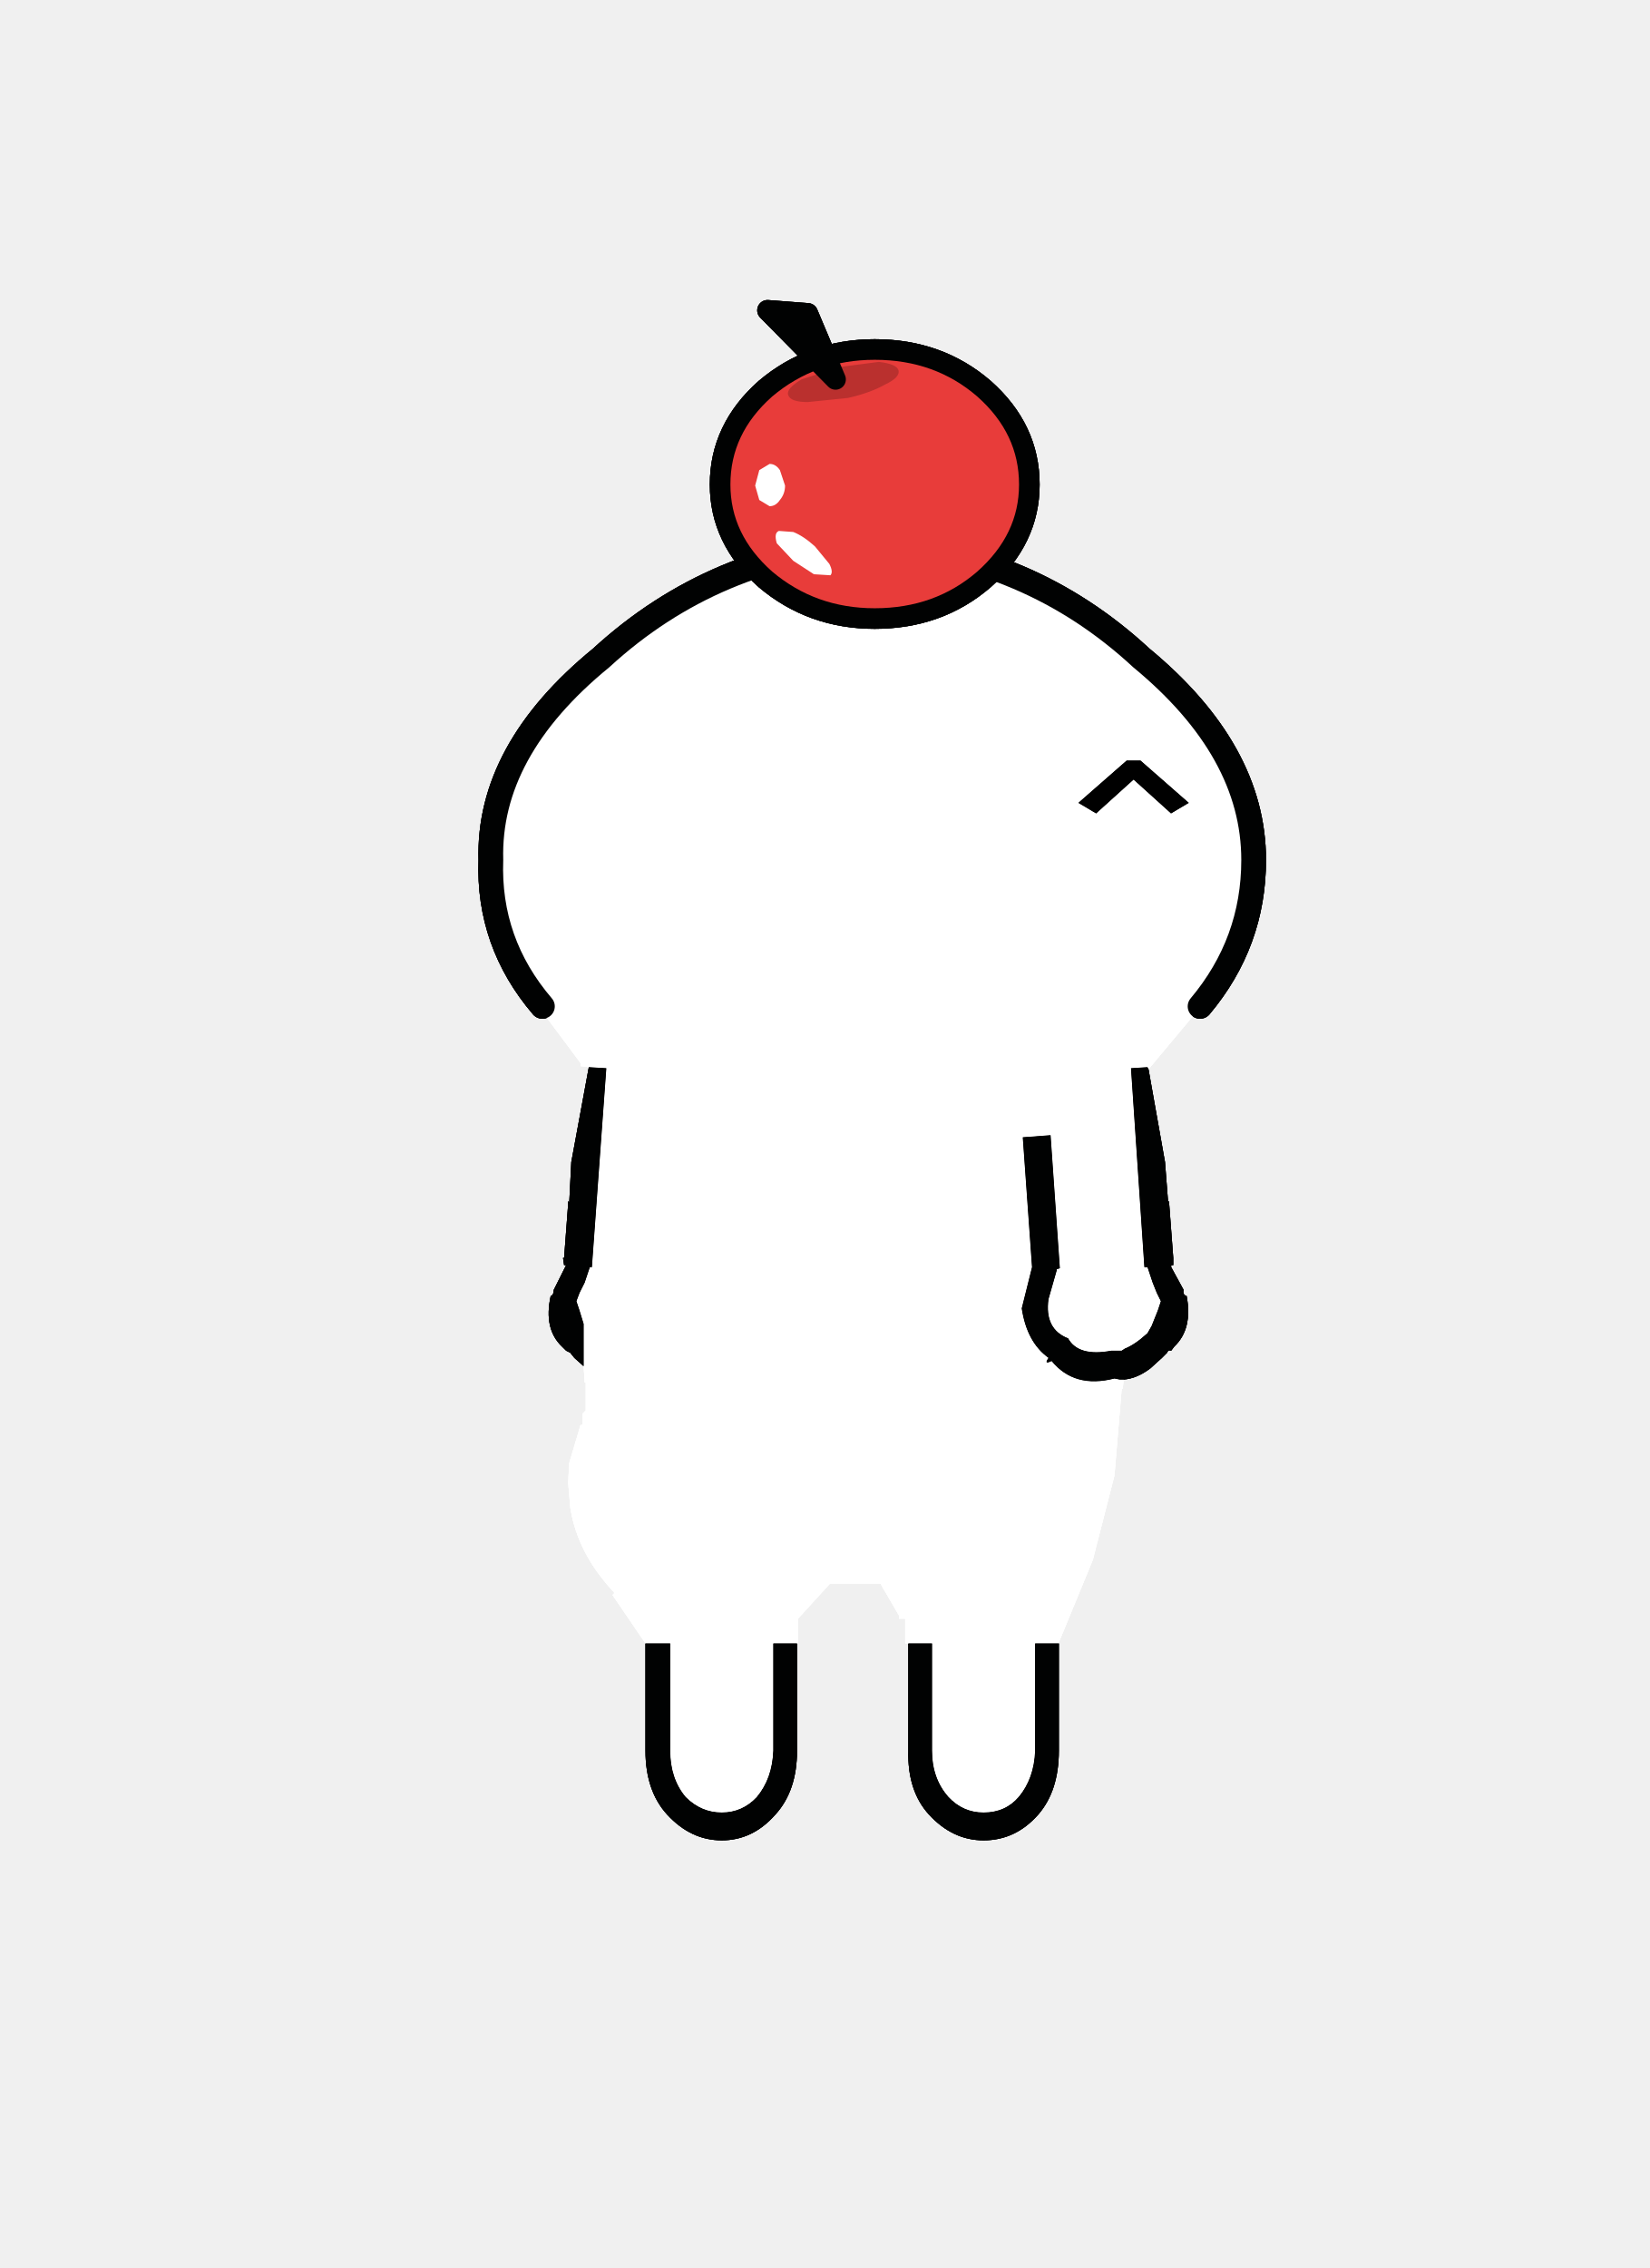
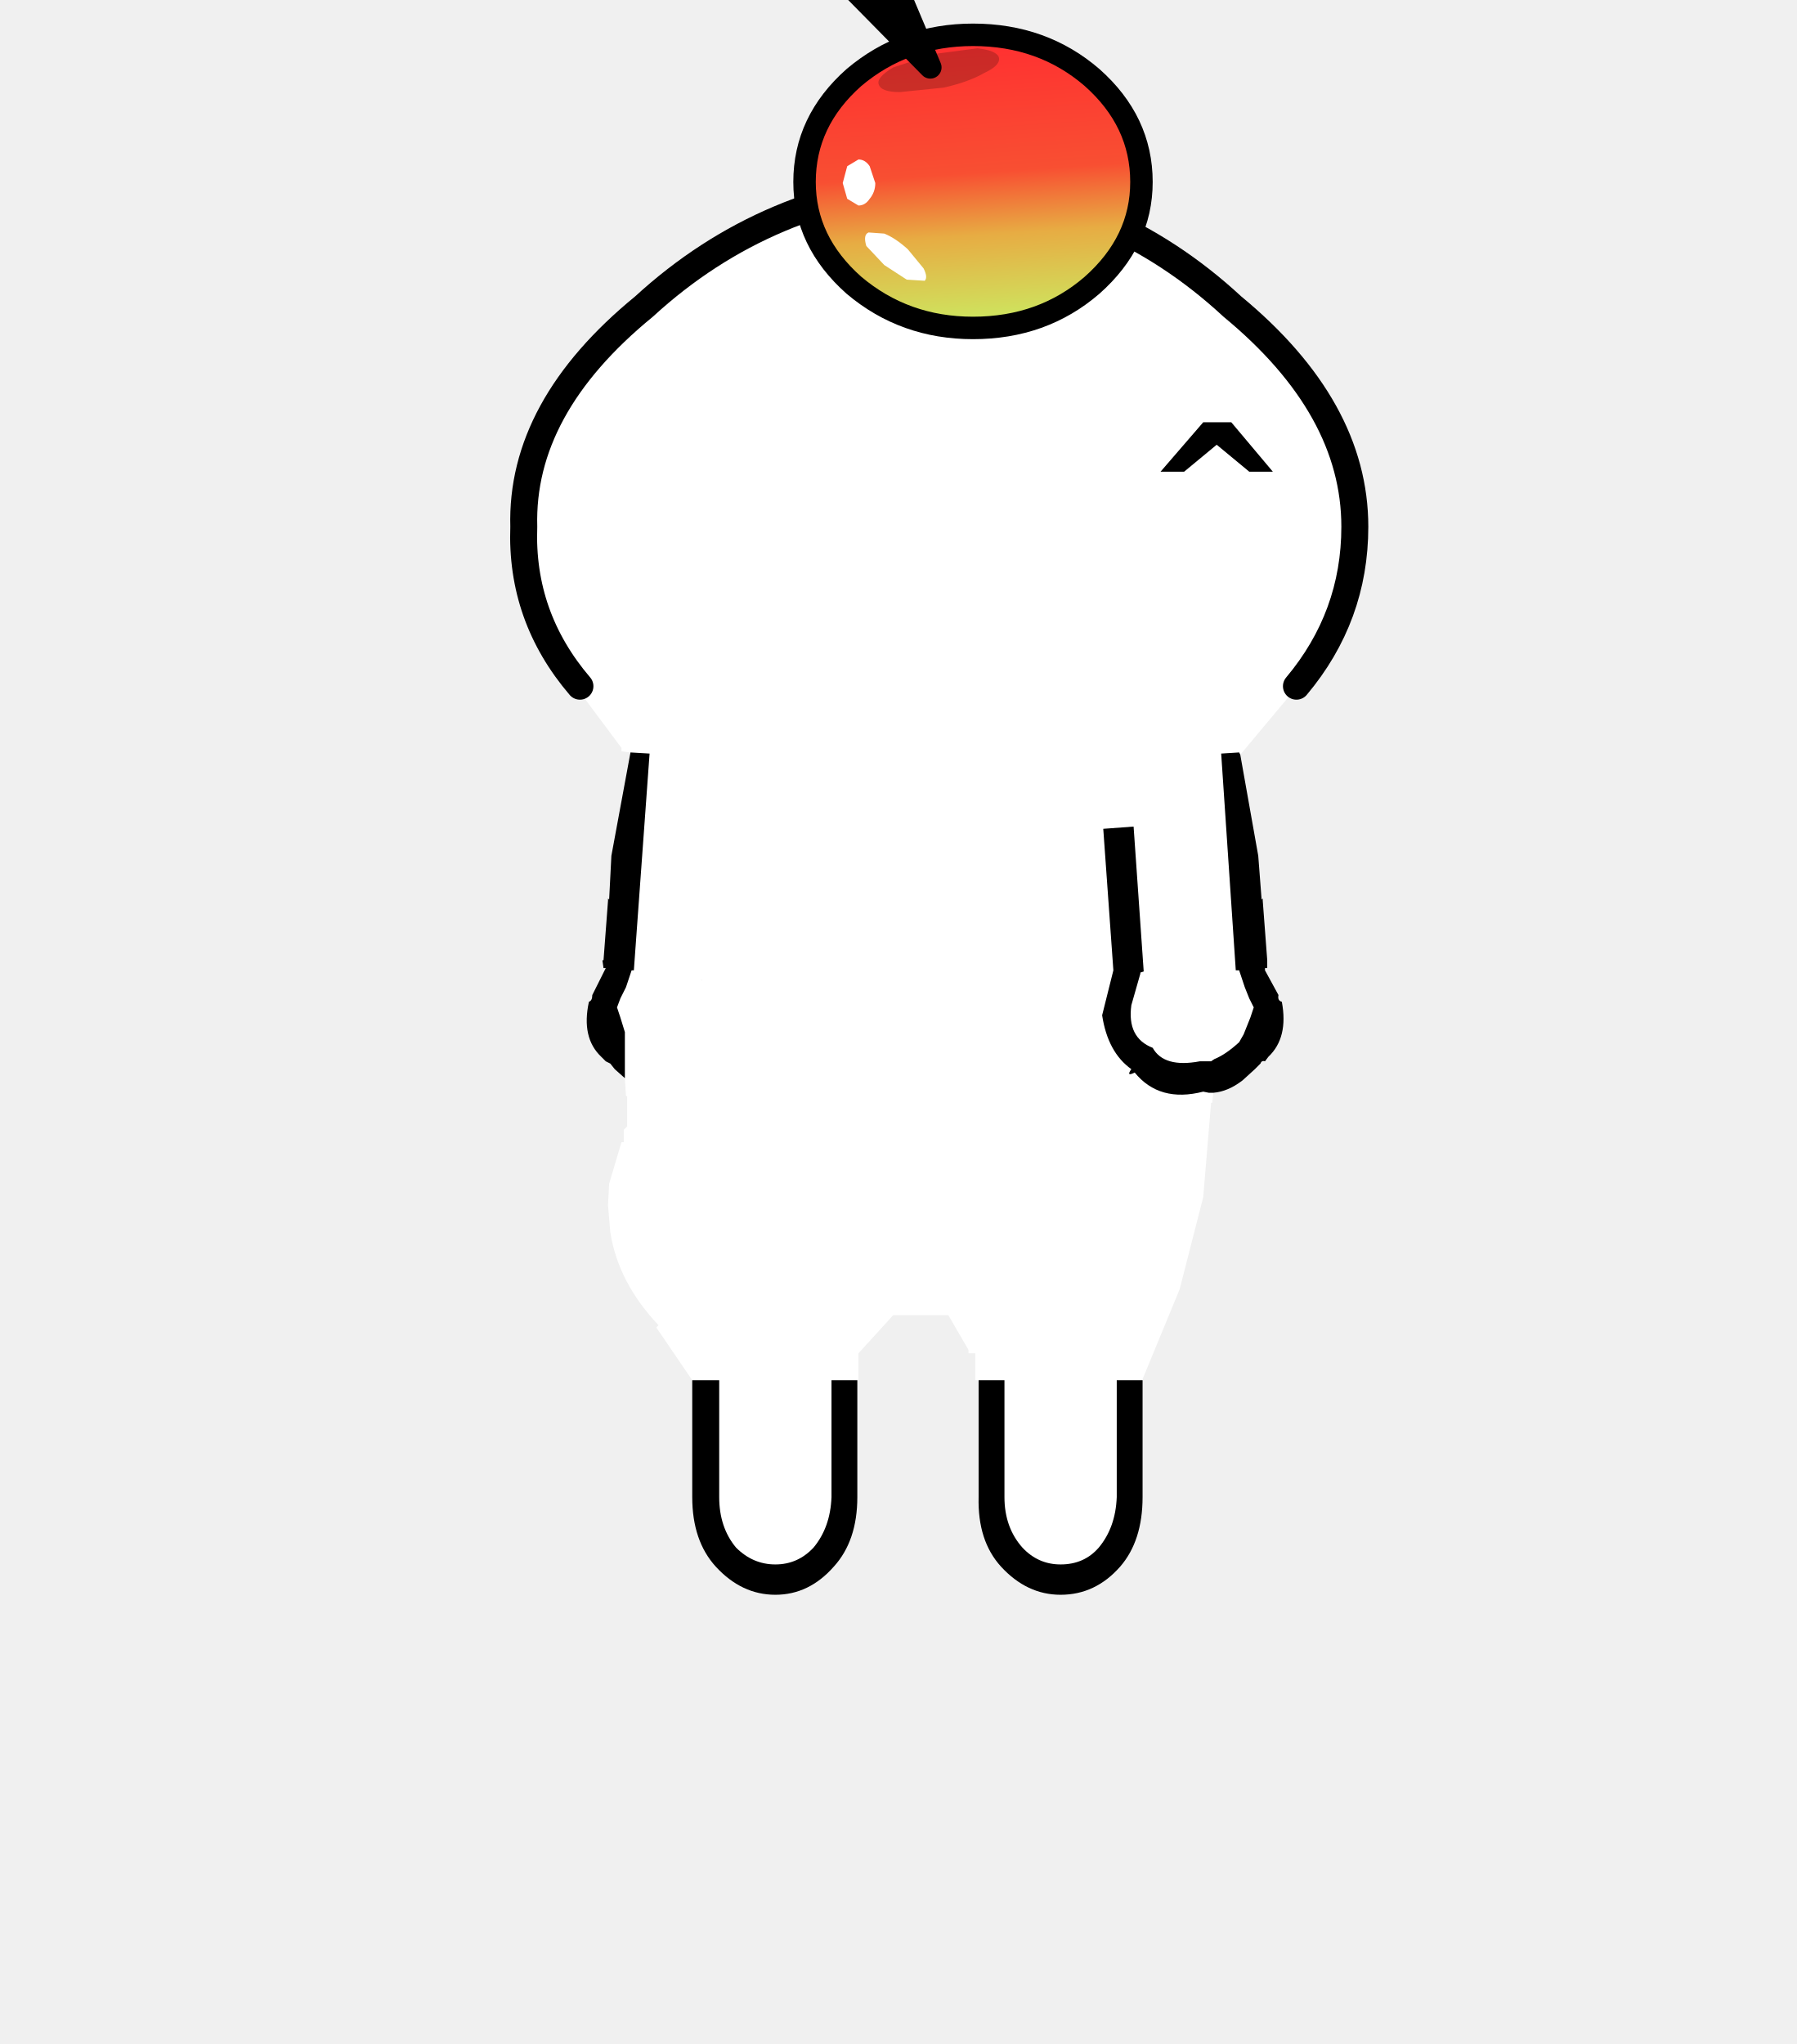
- <svg xmlns="http://www.w3.org/2000/svg" version="1.1" id="back-standing" x="0px" y="0px" width="160px" height="220px" viewBox="0 0 160 220" style="enable-background:new 0 0 160 220;" xml:space="preserve">
-   <path style="fill:#FFFFFF;" d="M62.621,159.418l-3.199-4.699l0.199-0.201c-2.398-2.533-3.832-5.299-4.299-8.299l-0.201-2.4  l0.102-1.9l1.1-3.699h0.199v-1.1l0.301-0.301v-0.1v-2.6h-0.1l-0.102-1.6v-4.102l-0.398-1.299l-0.301-0.9l0.301-0.801l0.5-1l0.5-1.5  h0.199l1.4-19.299l-1.701-0.1l-0.799-0.102v-0.299l-4.1-5.5h0.398c-3.533-4.135-5.199-8.867-5-14.201  c-0.199-7.066,3.367-13.6,10.701-19.6c7.332-6.732,16.1-10.434,26.299-11.1c10.135,0.666,18.834,4.367,26.102,11.1  c7.266,6,10.898,12.533,10.898,19.6c0,5.334-1.732,10.066-5.199,14.201h0.199h-0.1l-5.1,6.1l-0.1-0.199l-1.6,0.1l1.299,19.299h0.301  l0.5,1.5l0.4,1l0.398,0.801l-0.299,0.9l-0.6,1.5l-0.4,0.699c-0.801,0.734-1.533,1.234-2.201,1.5l-0.299,0.201h-1  c-2.133,0.398-3.533,0-4.201-1.201c-1.533-0.6-2.166-1.867-1.898-3.799l0.799-2.801v-0.1l0.301-0.1l-0.9-12.9l-2.699,0.199  l0.898,12.6l-1,4c0.334,2.201,1.201,3.801,2.602,4.801c-0.334,0.467-0.234,0.566,0.299,0.301c1.467,1.799,3.5,2.365,6.1,1.699  l0.5,0.1h0.4l-0.1,0.9h-0.1l-0.701,8.4l-2.1,8.199l-3.299,8v0.1h-2.301v10.4c-0.066,1.801-0.6,3.301-1.6,4.5c-0.867,1-2,1.5-3.4,1.5  c-1.334,0-2.467-0.5-3.4-1.5c-1.066-1.199-1.6-2.699-1.6-4.5v-10.4h-2.301h-0.299v-2.4h-0.6v-0.299l-1.801-3.1h-4.9l-3.1,3.398v2.4  h-0.1h-2.301v10.4c-0.066,1.801-0.6,3.301-1.6,4.5c-0.934,1-2.066,1.5-3.4,1.5c-1.332,0-2.5-0.5-3.5-1.5c-1-1.199-1.5-2.699-1.5-4.5  v-10.4H62.621 M63.521,123.818l-0.1-0.1v0.1H63.521 M56.121,136.918l-0.1-0.199L56.121,136.918" />
-   <path style="fill:#010202;" d="M108.621,133.818l-0.5-0.1c-2.6,0.666-4.633,0.1-6.1-1.699c-0.533,0.266-0.633,0.166-0.299-0.301  c-1.4-1-2.268-2.6-2.602-4.801l1-4l-0.898-12.6l2.699-0.199l0.9,12.9l-0.301,0.1v0.1l-0.799,2.801  c-0.268,1.932,0.365,3.199,1.898,3.799c0.668,1.201,2.068,1.6,4.201,1.201h1l0.299-0.201c0.668-0.266,1.4-0.766,2.201-1.5l0.4-0.699  l0.6-1.5l0.299-0.9l-0.398-0.801l-0.4-1l-0.5-1.5h-0.301l-1.299-19.299l1.6-0.1l0.1,0.199l1.6,9l0.301,3.9l0.1-0.1v0.199l0.4,5.301  v0.699h-0.201v0.199l1.201,2.201c-0.066,0.332,0.033,0.533,0.299,0.6c0.4,2.133,0,3.766-1.199,4.9l-0.301,0.4  c-0.199-0.068-0.332,0-0.398,0.199l-0.5,0.5l-1.102,1c-0.865,0.666-1.732,1.033-2.6,1.1H108.621 M90.422,159.418v10.4  c0,1.801,0.533,3.301,1.6,4.5c0.934,1,2.066,1.5,3.4,1.5c1.4,0,2.533-0.5,3.4-1.5c1-1.199,1.533-2.699,1.6-4.5v-10.4h2.301v10.4  c0,2.6-0.668,4.666-2,6.199c-1.467,1.668-3.234,2.5-5.301,2.5c-2,0-3.768-0.832-5.301-2.5c-1.398-1.533-2.066-3.6-2-6.199v-10.4  H90.422 M65.021,159.418v10.4c0,1.801,0.5,3.301,1.5,4.5c1,1,2.168,1.5,3.5,1.5c1.334,0,2.467-0.5,3.4-1.5  c1-1.199,1.533-2.699,1.6-4.5v-10.4h2.301v10.4c0,2.6-0.701,4.666-2.1,6.199c-1.467,1.668-3.201,2.5-5.201,2.5  s-3.766-0.832-5.299-2.5c-1.4-1.533-2.102-3.6-2.102-6.199v-10.4H65.021 M58.822,103.619l-1.4,19.299h-0.199l-0.5,1.5l-0.5,1  l-0.301,0.801l0.301,0.9l0.398,1.299v4.102l-0.898-0.801l-0.4-0.5l-0.4-0.199l-0.4-0.4c-1.199-1.135-1.566-2.768-1.1-4.9  c0.199-0.066,0.301-0.268,0.301-0.6l1.1-2.201l0.1-0.199h-0.199l-0.102-0.699h0.102l0.398-5.301v-0.199l0.102,0.1l0.199-3.9  l1.699-9.199L58.822,103.619" />
-   <path style="fill:none;stroke:#010202;stroke-width:2.4;stroke-linecap:round;stroke-linejoin:round;stroke-miterlimit:3;" d="  M52.621,97.619c-3.533-4.135-5.199-8.867-5-14.201c-0.199-7.066,3.367-13.6,10.701-19.6c7.332-6.732,16.1-10.434,26.299-11.1  c10.135,0.666,18.834,4.367,26.102,11.1c7.266,6,10.898,12.533,10.898,19.6c0,5.334-1.732,10.066-5.199,14.201" />
-   <g id="_x38_61_1_" transform="matrix(1, 0, 0, 1, 18.6, 64.6)">
-     <path style="fill:#FFFFFF;" d="M44.021,94.818l-3.199-4.699l0.199-0.201c-2.398-2.533-3.832-5.299-4.299-8.299l-0.201-2.4   l0.102-1.9l1.1-3.699h0.199v-1.1l0.301-0.301v-0.1v-2.6h-0.1l-0.102-1.6v-4.102l-0.398-1.299l-0.301-0.9l0.301-0.801l0.5-1l0.5-1.5   h0.199l1.4-19.299l-1.701-0.1l-0.799-0.102v-0.299l-4.1-5.5h0.398c-3.533-4.135-5.199-8.867-5-14.201   c-0.199-7.066,3.367-13.6,10.701-19.6c7.332-6.732,16.1-10.434,26.299-11.1c10.135,0.666,18.834,4.367,26.102,11.1   c7.266,6,10.898,12.533,10.898,19.6c0,5.334-1.732,10.066-5.199,14.201h0.199h-0.1l-5.1,6.1l-0.1-0.199l-1.6,0.1l1.299,19.299   h0.301l0.5,1.5l0.4,1l0.398,0.801l-0.299,0.9l-0.6,1.5l-0.4,0.699c-0.801,0.734-1.533,1.234-2.201,1.5l-0.299,0.201h-1   c-2.133,0.398-3.533,0-4.201-1.201c-1.533-0.6-2.166-1.867-1.898-3.799l0.799-2.801v-0.1l0.301-0.1l-0.9-12.9l-2.699,0.199   l0.898,12.6l-1,4c0.334,2.201,1.201,3.801,2.602,4.801c-0.334,0.467-0.234,0.566,0.299,0.301c1.467,1.799,3.5,2.365,6.1,1.699   l0.5,0.1h0.4l-0.1,0.9h-0.1l-0.701,8.4l-2.1,8.199l-3.299,8v0.1h-2.301v10.4c-0.066,1.801-0.6,3.301-1.6,4.5   c-0.867,1-2,1.5-3.4,1.5c-1.334,0-2.467-0.5-3.4-1.5c-1.066-1.199-1.6-2.699-1.6-4.5v-10.4h-2.301h-0.299v-2.4h-0.6v-0.299   l-1.801-3.1h-4.9l-3.1,3.398v2.4h-0.1h-2.301v10.4c-0.066,1.801-0.6,3.301-1.6,4.5c-0.934,1-2.066,1.5-3.4,1.5   c-1.332,0-2.5-0.5-3.5-1.5c-1-1.199-1.5-2.699-1.5-4.5v-10.4H44.021 M44.921,59.218l-0.1-0.1v0.1H44.921 M37.521,72.318l-0.1-0.199   L37.521,72.318" />
-     <path style="fill:#010202;" d="M90.021,69.218l-0.5-0.1c-2.6,0.666-4.633,0.1-6.1-1.699c-0.533,0.266-0.633,0.166-0.299-0.301   c-1.4-1-2.268-2.6-2.602-4.801l1-4l-0.898-12.6l2.699-0.199l0.9,12.9l-0.301,0.1v0.1l-0.799,2.801   c-0.268,1.932,0.365,3.199,1.898,3.799c0.668,1.201,2.068,1.6,4.201,1.201h1l0.299-0.201c0.668-0.266,1.4-0.766,2.201-1.5   l0.4-0.699l0.6-1.5l0.299-0.9l-0.398-0.801l-0.4-1l-0.5-1.5h-0.301l-1.299-19.299l1.6-0.1l0.1,0.199l1.6,9l0.301,3.9l0.1-0.1v0.199   l0.4,5.301v0.699h-0.201v0.199l1.201,2.201c-0.066,0.332,0.033,0.533,0.299,0.6c0.4,2.133,0,3.766-1.199,4.9l-0.301,0.4   c-0.199-0.068-0.332,0-0.398,0.199l-0.5,0.5l-1.102,1c-0.865,0.666-1.732,1.033-2.6,1.1H90.021 M71.822,94.818v10.4   c0,1.801,0.533,3.301,1.6,4.5c0.934,1,2.066,1.5,3.4,1.5c1.4,0,2.533-0.5,3.4-1.5c1-1.199,1.533-2.699,1.6-4.5v-10.4h2.301v10.4   c0,2.6-0.668,4.666-2,6.199c-1.467,1.668-3.234,2.5-5.301,2.5c-2,0-3.768-0.832-5.301-2.5c-1.398-1.533-2.066-3.6-2-6.199v-10.4   H71.822 M46.421,94.818v10.4c0,1.801,0.5,3.301,1.5,4.5c1,1,2.168,1.5,3.5,1.5c1.334,0,2.467-0.5,3.4-1.5   c1-1.199,1.533-2.699,1.6-4.5v-10.4h2.301v10.4c0,2.6-0.701,4.666-2.1,6.199c-1.467,1.668-3.201,2.5-5.201,2.5   s-3.766-0.832-5.299-2.5c-1.4-1.533-2.102-3.6-2.102-6.199v-10.4H46.421 M40.222,39.019l-1.4,19.299h-0.199l-0.5,1.5l-0.5,1   l-0.301,0.801l0.301,0.9l0.398,1.299v4.102l-0.898-0.801l-0.4-0.5l-0.4-0.199l-0.4-0.4c-1.199-1.135-1.566-2.768-1.1-4.9   c0.199-0.066,0.301-0.268,0.301-0.6l1.1-2.201l0.1-0.199h-0.199l-0.102-0.699h0.102l0.398-5.301V51.92l0.102,0.1l0.199-3.9   l1.699-9.199L40.222,39.019" />
-     <path style="fill:none;stroke:#010202;stroke-width:2.4;stroke-linecap:round;stroke-linejoin:round;stroke-miterlimit:3;" d="   M34.021,33.019c-3.533-4.135-5.199-8.867-5-14.201c-0.199-7.066,3.367-13.6,10.701-19.6c7.332-6.732,16.1-10.434,26.299-11.1   c10.135,0.666,18.834,4.367,26.102,11.1c7.266,6,10.898,12.533,10.898,19.6c0,5.334-1.732,10.066-5.199,14.201" />
-   </g>
-   <g>
-     <g id="_x38_61" transform="matrix(1, 0, 0, 1, 18.6, 64.6)">
-       <path style="fill:#FFFFFF;" d="M44.021,94.818l-3.199-4.699l0.199-0.201c-2.398-2.533-3.832-5.299-4.299-8.299l-0.201-2.4    l0.102-1.9l1.1-3.699h0.199v-1.1l0.301-0.301v-0.1v-2.6h-0.1l-0.102-1.6v-4.102l-0.398-1.299l-0.301-0.9l0.301-0.801l0.5-1    l0.5-1.5h0.199l1.4-19.299l-1.701-0.1l-0.799-0.102v-0.299l-4.1-5.5h0.398c-3.533-4.135-5.199-8.867-5-14.201    c-0.199-7.066,3.367-13.6,10.701-19.6c7.332-6.732,16.1-10.434,26.299-11.1c10.135,0.666,18.834,4.367,26.102,11.1    c7.266,6,10.898,12.533,10.898,19.6c0,5.334-1.732,10.066-5.199,14.201h0.199h-0.1l-5.1,6.1l-0.1-0.199l-1.6,0.1l1.299,19.299    h0.301l0.5,1.5l0.4,1l0.398,0.801l-0.299,0.9l-0.6,1.5l-0.4,0.699c-0.801,0.734-1.533,1.234-2.201,1.5l-0.299,0.201h-1    c-2.133,0.398-3.533,0-4.201-1.201c-1.533-0.6-2.166-1.867-1.898-3.799l0.799-2.801v-0.1l0.301-0.1l-0.9-12.9l-2.699,0.199    l0.898,12.6l-1,4c0.334,2.201,1.201,3.801,2.602,4.801c-0.334,0.467-0.234,0.566,0.299,0.301c1.467,1.799,3.5,2.365,6.1,1.699    l0.5,0.1h0.4l-0.1,0.9h-0.1l-0.701,8.4l-2.1,8.199l-3.299,8v0.1h-2.301v10.4c-0.066,1.801-0.6,3.301-1.6,4.5    c-0.867,1-2,1.5-3.4,1.5c-1.334,0-2.467-0.5-3.4-1.5c-1.066-1.199-1.6-2.699-1.6-4.5v-10.4h-2.301h-0.299v-2.4h-0.6v-0.299    l-1.801-3.1h-4.9l-3.1,3.398v2.4h-0.1h-2.301v10.4c-0.066,1.801-0.6,3.301-1.6,4.5c-0.934,1-2.066,1.5-3.4,1.5    c-1.332,0-2.5-0.5-3.5-1.5c-1-1.199-1.5-2.699-1.5-4.5v-10.4H44.021 M44.921,59.218l-0.1-0.1v0.1H44.921 M37.521,72.318    l-0.1-0.199L37.521,72.318" />
-       <path style="fill:#010202;" d="M90.021,69.218l-0.5-0.1c-2.6,0.666-4.633,0.1-6.1-1.699c-0.533,0.266-0.633,0.166-0.299-0.301    c-1.4-1-2.268-2.6-2.602-4.801l1-4l-0.898-12.6l2.699-0.199l0.9,12.9l-0.301,0.1v0.1l-0.799,2.801    c-0.268,1.932,0.365,3.199,1.898,3.799c0.668,1.201,2.068,1.6,4.201,1.201h1l0.299-0.201c0.668-0.266,1.4-0.766,2.201-1.5    l0.4-0.699l0.6-1.5l0.299-0.9l-0.398-0.801l-0.4-1l-0.5-1.5h-0.301l-1.299-19.299l1.6-0.1l0.1,0.199l1.6,9l0.301,3.9l0.1-0.1    v0.199l0.4,5.301v0.699h-0.201v0.199l1.201,2.201c-0.066,0.332,0.033,0.533,0.299,0.6c0.4,2.133,0,3.766-1.199,4.9l-0.301,0.4    c-0.199-0.068-0.332,0-0.398,0.199l-0.5,0.5l-1.102,1c-0.865,0.666-1.732,1.033-2.6,1.1H90.021 M71.822,94.818v10.4    c0,1.801,0.533,3.301,1.6,4.5c0.934,1,2.066,1.5,3.4,1.5c1.4,0,2.533-0.5,3.4-1.5c1-1.199,1.533-2.699,1.6-4.5v-10.4h2.301v10.4    c0,2.6-0.668,4.666-2,6.199c-1.467,1.668-3.234,2.5-5.301,2.5c-2,0-3.768-0.832-5.301-2.5c-1.398-1.533-2.066-3.6-2-6.199v-10.4    H71.822 M46.421,94.818v10.4c0,1.801,0.5,3.301,1.5,4.5c1,1,2.168,1.5,3.5,1.5c1.334,0,2.467-0.5,3.4-1.5    c1-1.199,1.533-2.699,1.6-4.5v-10.4h2.301v10.4c0,2.6-0.701,4.666-2.1,6.199c-1.467,1.668-3.201,2.5-5.201,2.5    s-3.766-0.832-5.299-2.5c-1.4-1.533-2.102-3.6-2.102-6.199v-10.4H46.421 M40.222,39.019l-1.4,19.299h-0.199l-0.5,1.5l-0.5,1    l-0.301,0.801l0.301,0.9l0.398,1.299v4.102l-0.898-0.801l-0.4-0.5l-0.4-0.199l-0.4-0.4c-1.199-1.135-1.566-2.768-1.1-4.9    c0.199-0.066,0.301-0.268,0.301-0.6l1.1-2.201l0.1-0.199h-0.199l-0.102-0.699h0.102l0.398-5.301V51.92l0.102,0.1l0.199-3.9    l1.699-9.199L40.222,39.019" />
-       <path style="fill:none;stroke:#010202;stroke-width:2.4;stroke-linecap:round;stroke-linejoin:round;stroke-miterlimit:3;" d="    M34.021,33.019c-3.533-4.135-5.199-8.867-5-14.201c-0.199-7.066,3.367-13.6,10.701-19.6c7.332-6.732,16.1-10.434,26.299-11.1    c10.135,0.666,18.834,4.367,26.102,11.1c7.266,6,10.898,12.533,10.898,19.6c0,5.334-1.732,10.066-5.199,14.201" />
+ <svg xmlns="http://www.w3.org/2000/svg" xmlns:xlink="http://www.w3.org/1999/xlink" height="182" width="160" version="1.1" id="svg19">
+   <defs id="defs11">
+     <g id="shape0" transform="matrix(1.0, 0.0, 0.0, 1.0, 18.6, 64.6)">
+       <path d="M-15.5 -41.55 Q-18.15 -44.65 -18.0 -48.65 -18.15 -53.95 -12.65 -58.45 -7.15 -63.5 0.5 -64.0 8.1 -63.5 13.55 -58.45 19.0 -53.95 19.0 -48.65 19.0 -44.65 16.4 -41.55 L16.5 -41.55 16.45 -41.55 13.9 -38.5 13.85 -38.6 13.05 -38.55 13.7 -28.9 13.85 -28.9 14.1 -28.15 14.3 -27.65 14.5 -27.25 14.35 -26.8 14.05 -26.05 13.85 -25.7 Q13.25 -25.15 12.75 -24.95 L12.6 -24.85 12.1 -24.85 Q10.5 -24.55 10.0 -25.45 8.85 -25.9 9.05 -27.35 L9.45 -28.75 9.45 -28.8 9.6 -28.85 9.15 -35.3 7.8 -35.2 8.25 -28.9 7.75 -26.9 Q8.0 -25.25 9.05 -24.5 8.8 -24.15 9.2 -24.35 10.3 -23.0 12.25 -23.5 L12.5 -23.45 12.7 -23.45 12.65 -23.0 12.6 -23.0 12.25 -18.8 11.2 -14.7 9.55 -10.7 9.55 -10.65 8.4 -10.65 8.4 -5.45 Q8.35 -4.1 7.6 -3.2 6.95 -2.45 5.9 -2.45 4.9 -2.45 4.2 -3.2 3.4 -4.1 3.4 -5.45 L3.4 -10.65 2.25 -10.65 2.1 -10.65 2.1 -11.85 1.8 -11.85 1.8 -12.0 0.9 -13.55 -1.55 -13.55 -3.1 -11.85 -3.1 -10.65 -3.15 -10.65 -4.3 -10.65 -4.3 -5.45 Q-4.35 -4.1 -5.1 -3.2 -5.8 -2.45 -6.8 -2.45 -7.8 -2.45 -8.55 -3.2 -9.3 -4.1 -9.3 -5.45 L-9.3 -10.65 -10.5 -10.65 -12.1 -13.0 -12.0 -13.1 Q-13.8 -15.0 -14.15 -17.25 L-14.25 -18.45 -14.2 -19.4 -13.65 -21.25 -13.55 -21.25 -13.55 -21.8 -13.4 -21.95 -13.4 -22.0 -13.4 -23.3 -13.45 -23.3 -13.5 -24.1 -13.5 -26.15 -13.7 -26.8 -13.85 -27.25 -13.7 -27.65 -13.45 -28.15 -13.2 -28.9 -13.1 -28.9 -12.4 -38.55 -13.25 -38.6 -13.65 -38.65 -13.65 -38.8 -15.7 -41.55 -15.5 -41.55 M-13.8 -22.0 L-13.75 -21.9 -13.8 -22.0 M-10.1 -28.45 L-10.05 -28.45 -10.1 -28.5 -10.1 -28.45" fill="#ffffff" fill-rule="evenodd" stroke="none" id="path856" />
+       <path d="M13.9 -38.5 L14.7 -34.0 14.85 -32.05 14.9 -32.1 14.9 -32.0 15.1 -29.35 15.1 -29.0 15.0 -29.0 15.0 -28.9 15.6 -27.8 Q15.55 -27.55 15.75 -27.5 16.05 -25.9 15.15 -25.05 L15.0 -24.85 Q14.85 -24.9 14.8 -24.75 L14.55 -24.5 14.0 -24.0 Q13.35 -23.5 12.7 -23.45 L12.5 -23.45 12.25 -23.5 Q10.3 -23.0 9.2 -24.35 8.8 -24.15 9.05 -24.5 8.0 -25.25 7.75 -26.9 L8.25 -28.9 7.8 -35.2 9.15 -35.3 9.6 -28.85 9.45 -28.8 9.45 -28.75 9.05 -27.35 Q8.85 -25.9 10.0 -25.45 10.5 -24.55 12.1 -24.85 L12.6 -24.85 12.75 -24.95 Q13.25 -25.15 13.85 -25.7 L14.05 -26.05 14.35 -26.8 14.5 -27.25 14.3 -27.65 14.1 -28.15 13.85 -28.9 13.7 -28.9 13.05 -38.55 13.85 -38.6 13.9 -38.5 M9.55 -10.65 L9.55 -5.45 Q9.55 -3.5 8.55 -2.35 7.45 -1.1 5.9 -1.1 4.4 -1.1 3.25 -2.35 2.2 -3.5 2.25 -5.45 L2.25 -10.65 3.4 -10.65 3.4 -5.45 Q3.4 -4.1 4.2 -3.2 4.9 -2.45 5.9 -2.45 6.95 -2.45 7.6 -3.2 8.35 -4.1 8.4 -5.45 L8.4 -10.65 9.55 -10.65 M-3.15 -10.65 L-3.15 -5.45 Q-3.15 -3.5 -4.2 -2.35 -5.3 -1.1 -6.8 -1.1 -8.3 -1.1 -9.45 -2.35 -10.5 -3.5 -10.5 -5.45 L-10.5 -10.65 -9.3 -10.65 -9.3 -5.45 Q-9.3 -4.1 -8.55 -3.2 -7.8 -2.45 -6.8 -2.45 -5.8 -2.45 -5.1 -3.2 -4.35 -4.1 -4.3 -5.45 L-4.3 -10.65 -3.15 -10.65 M-13.5 -24.1 L-13.95 -24.5 -14.15 -24.75 -14.35 -24.85 -14.55 -25.05 Q-15.45 -25.9 -15.1 -27.5 -14.95 -27.55 -14.95 -27.8 L-14.4 -28.9 -14.35 -29.0 -14.45 -29.0 -14.5 -29.35 -14.45 -29.35 -14.25 -32.0 -14.25 -32.1 -14.2 -32.05 -14.1 -34.0 -13.25 -38.6 -12.4 -38.55 -13.1 -28.9 -13.2 -28.9 -13.45 -28.15 -13.7 -27.65 -13.85 -27.25 -13.7 -26.8 -13.5 -26.15 -13.5 -24.1" fill="#000000" fill-rule="evenodd" stroke="none" id="path858" />
+       <path d="M-15.5 -41.55 Q-18.15 -44.65 -18.0 -48.65 -18.15 -53.95 -12.65 -58.45 -7.15 -63.5 0.5 -64.0 8.1 -63.5 13.55 -58.45 19.0 -53.95 19.0 -48.65 19.0 -44.65 16.4 -41.55" fill="none" stroke="#000000" stroke-linecap="round" stroke-linejoin="round" stroke-width="1.2" id="path860" />
    </g>
-   </g>
-   <linearGradient id="SVGID_1_" gradientUnits="userSpaceOnUse" x1="-3182.194" y1="46.951" x2="94.606" y2="46.951" gradientTransform="matrix(-6.713870e-004 -0.008 -0.0091 5.798340e-004 1361.074 127.7532)">
-     <stop offset="0" style="stop-color:#C5D763" />
-     <stop offset="0.365" style="stop-color:#E6AC43" />
-     <stop offset="0.577" style="stop-color:#EA5139" />
-     <stop offset="1" style="stop-color:#E83C3A" />
-   </linearGradient>
-   <path style="fill:url(#SVGID_1_);" d="M99.86,47.001c0,3.533-1.467,6.602-4.4,9.201c-2.934,2.533-6.467,3.799-10.6,3.799  c-4.066,0-7.6-1.266-10.6-3.799c-2.934-2.6-4.4-5.668-4.4-9.201c0-3.6,1.467-6.699,4.4-9.299c3-2.533,6.533-3.801,10.6-3.801  c4.133,0,7.666,1.268,10.6,3.801C98.394,40.302,99.86,43.401,99.86,47.001" />
-   <path style="fill:none;stroke:#010202;stroke-width:2;stroke-linecap:round;stroke-linejoin:round;stroke-miterlimit:3;" d="  M99.86,47.001c0,3.533-1.467,6.602-4.4,9.201c-2.934,2.533-6.467,3.799-10.6,3.799c-4.066,0-7.6-1.266-10.6-3.799  c-2.934-2.6-4.4-5.668-4.4-9.201c0-3.6,1.467-6.699,4.4-9.299c3-2.533,6.533-3.801,10.6-3.801c4.133,0,7.666,1.268,10.6,3.801  C98.394,40.302,99.86,43.401,99.86,47.001z" />
-   <path style="fill:#010202;fill-opacity:0.2;" d="M87.161,35.901c0.133,0.467-0.301,0.934-1.301,1.4  c-0.934,0.533-2.133,0.967-3.6,1.301l-3.9,0.398c-1.133,0-1.768-0.232-1.9-0.699c-0.133-0.4,0.301-0.9,1.301-1.5l3.699-1.199  l3.801-0.5C86.394,35.235,87.026,35.501,87.161,35.901" />
-   <path style="fill:#010202;" d="M74.46,30.103l3.9,0.299l2.699,6.4L74.46,30.103" />
-   <path style="fill:none;stroke:#010202;stroke-width:2;stroke-linecap:round;stroke-linejoin:round;stroke-miterlimit:3;" d="  M74.46,30.103l3.9,0.299l2.699,6.4L74.46,30.103z" />
-   <path style="fill:#FFFFFF;" d="M80.46,54.702c0.268,0.533,0.301,0.9,0.1,1.1l-1.6-0.1l-2-1.301l-1.6-1.699  c-0.199-0.668-0.133-1.066,0.199-1.201l1.4,0.102c0.668,0.266,1.367,0.732,2.1,1.398L80.46,54.702" />
-   <path style="fill:#FFFFFF;" d="M73.661,48.501l-0.4-1.398l0.4-1.5l1-0.602c0.398,0,0.732,0.201,1,0.602l0.5,1.5  c0,0.533-0.168,1-0.5,1.398c-0.268,0.4-0.602,0.602-1,0.602L73.661,48.501" />
-   <g id="_x38_57_6_" transform="matrix(1, 0, 0, 1, 6.8, 10.9)">
-     <linearGradient id="SVGID_2_" gradientUnits="userSpaceOnUse" x1="-3188.994" y1="36.051" x2="87.806" y2="36.051" gradientTransform="matrix(-6.713870e-004 -0.008 -0.0091 5.798340e-004 1354.17 116.8053)">
-       <stop offset="0" style="stop-color:#C5D763" />
-       <stop offset="0.365" style="stop-color:#E6AC43" />
-       <stop offset="0.577" style="stop-color:#EA5139" />
-       <stop offset="1" style="stop-color:#E83C3A" />
+     <g id="sprite0" transform="matrix(1.0, 0.0, 0.0, 1.0, 2.45, 0.3)">
+       <use height="2.2" transform="matrix(1.0, 0.0, 0.0, 1.0, -2.45, -0.3)" width="5.0" xlink:href="#shape1" id="use863" />
+     </g>
+     <g id="shape1" transform="matrix(1.0, 0.0, 0.0, 1.0, 2.45, 0.3)">
+       <path d="M0.7 -0.3 L2.55 1.9 1.5 1.9 0.05 0.7 -1.4 1.9 -2.45 1.9 -0.55 -0.3 0.7 -0.3" fill="#000000" fill-rule="evenodd" stroke="none" id="path866" />
+     </g>
+     <g id="sprite1" transform="matrix(1.0, 0.0, 0.0, 1.0, 6.8, 10.9)">
+       <use height="15.95" transform="matrix(1.0, 0.0, 0.0, 1.0, -6.8, -10.9)" width="16.0" xlink:href="#shape2" id="use869" />
+     </g>
+     <g id="shape2" transform="matrix(1.0, 0.0, 0.0, 1.0, 6.8, 10.9)">
+       <path d="M8.7 -1.95 Q8.7 0.7 6.5 2.65 4.3 4.55 1.2 4.55 -1.85 4.55 -4.1 2.65 -6.3 0.7 -6.3 -1.95 -6.3 -4.65 -4.1 -6.6 -1.85 -8.5 1.2 -8.5 4.3 -8.5 6.5 -6.6 8.7 -4.65 8.7 -1.95" fill="url(#gradient0)" fill-rule="evenodd" stroke="none" id="path872" />
+       <path d="M8.7 -1.95 Q8.7 0.7 6.5 2.65 4.3 4.55 1.2 4.55 -1.85 4.55 -4.1 2.65 -6.3 0.7 -6.3 -1.95 -6.3 -4.65 -4.1 -6.6 -1.85 -8.5 1.2 -8.5 4.3 -8.5 6.5 -6.6 8.7 -4.65 8.7 -1.95 Z" fill="none" stroke="#000000" stroke-linecap="round" stroke-linejoin="round" stroke-width="1.0" id="path874" />
+       <path d="M2.35 -7.5 Q2.45 -7.15 1.7 -6.8 1.0 -6.4 -0.1 -6.15 L-2.05 -5.95 Q-2.9 -5.95 -3.0 -6.3 -3.1 -6.6 -2.35 -7.05 L-0.5 -7.65 1.4 -7.9 Q2.25 -7.8 2.35 -7.5" fill="#000000" fill-opacity="0.2" fill-rule="evenodd" stroke="none" id="path876" />
+       <path d="M-4.0 -10.4 L-2.05 -10.25 -0.7 -7.05 -4.0 -10.4" fill="#000000" fill-rule="evenodd" stroke="none" id="path878" />
+       <path d="M-4.0 -10.4 L-2.05 -10.25 -0.7 -7.05 -4.0 -10.4 Z" fill="none" stroke="#000000" stroke-linecap="round" stroke-linejoin="round" stroke-width="1.0" id="path880" />
+       <path d="M-1.0 1.9 Q-0.8 2.3 -0.95 2.45 L-1.75 2.4 -2.75 1.75 -3.55 0.9 Q-3.7 0.4 -3.45 0.3 L-2.75 0.35 Q-2.25 0.55 -1.7 1.05 L-1.0 1.9" fill="#ffffff" fill-rule="evenodd" stroke="none" id="path882" />
+       <path d="M-4.4 -1.2 L-4.6 -1.9 -4.4 -2.65 -3.9 -2.95 Q-3.6 -2.95 -3.4 -2.65 L-3.15 -1.9 Q-3.15 -1.5 -3.4 -1.2 -3.6 -0.9 -3.9 -0.9 L-4.4 -1.2" fill="#ffffff" fill-rule="evenodd" stroke="none" id="path884" />
+     </g>
+     <linearGradient gradientTransform="matrix(-7.0E-4, -0.008, 0.0091, -6.0E-4, 1.2, -1.35)" gradientUnits="userSpaceOnUse" id="gradient0" spreadMethod="pad" x1="-819.2" x2="819.2">
+       <stop offset="0.0" stop-color="#c7f466" id="stop887" />
+       <stop offset="0.365" stop-color="#e7ac43" id="stop889" />
+       <stop offset="0.576" stop-color="#f84f32" id="stop891" />
+       <stop offset="1.0" stop-color="#ff3131" id="stop893" />
    </linearGradient>
-     <path style="fill:url(#SVGID_2_);" d="M93.06,36.101c0,3.533-1.467,6.602-4.4,9.201c-2.934,2.533-6.467,3.799-10.6,3.799   c-4.066,0-7.6-1.266-10.6-3.799c-2.934-2.6-4.4-5.668-4.4-9.201c0-3.6,1.467-6.699,4.4-9.299c3-2.533,6.533-3.801,10.6-3.801   c4.133,0,7.666,1.268,10.6,3.801C91.594,29.402,93.06,32.501,93.06,36.101" />
-     <path style="fill:none;stroke:#010202;stroke-width:2;stroke-linecap:round;stroke-linejoin:round;stroke-miterlimit:3;" d="   M93.06,36.101c0,3.533-1.467,6.602-4.4,9.201c-2.934,2.533-6.467,3.799-10.6,3.799c-4.066,0-7.6-1.266-10.6-3.799   c-2.934-2.6-4.4-5.668-4.4-9.201c0-3.6,1.467-6.699,4.4-9.299c3-2.533,6.533-3.801,10.6-3.801c4.133,0,7.666,1.268,10.6,3.801   C91.594,29.402,93.06,32.501,93.06,36.101z" />
-     <path style="fill:#010202;fill-opacity:0.2;" d="M80.361,25.001c0.133,0.467-0.301,0.934-1.301,1.4   c-0.934,0.533-2.133,0.967-3.6,1.301l-3.9,0.398c-1.133,0-1.768-0.232-1.9-0.699c-0.133-0.4,0.301-0.9,1.301-1.5l3.699-1.199   l3.801-0.5C79.594,24.335,80.226,24.601,80.361,25.001" />
-     <path style="fill:#010202;" d="M67.66,19.203l3.9,0.299l2.699,6.4L67.66,19.203" />
-     <path style="fill:none;stroke:#010202;stroke-width:2;stroke-linecap:round;stroke-linejoin:round;stroke-miterlimit:3;" d="   M67.66,19.203l3.9,0.299l2.699,6.4L67.66,19.203z" />
-     <path style="fill:#FFFFFF;" d="M73.66,43.802c0.268,0.533,0.301,0.9,0.1,1.1l-1.6-0.1l-2-1.301l-1.6-1.699   c-0.199-0.668-0.133-1.066,0.199-1.201l1.4,0.102c0.668,0.266,1.367,0.732,2.1,1.398L73.66,43.802" />
-     <path style="fill:#FFFFFF;" d="M66.861,37.601l-0.4-1.398l0.4-1.5l1-0.602c0.398,0,0.732,0.201,1,0.602l0.5,1.5   c0,0.533-0.168,1-0.5,1.398c-0.268,0.4-0.602,0.602-1,0.602L66.861,37.601" />
-   </g>
-   <g>
-     <g id="_x38_57_1_" transform="matrix(1, 0, 0, 1, 6.8, 10.9)">
-       <linearGradient id="SVGID_3_" gradientUnits="userSpaceOnUse" x1="-3188.994" y1="36.051" x2="87.806" y2="36.051" gradientTransform="matrix(-6.713870e-004 -0.008 -0.0091 5.798340e-004 1354.17 116.8053)">
-         <stop offset="0" style="stop-color:#C5D763" />
-         <stop offset="0.365" style="stop-color:#E6AC43" />
-         <stop offset="0.577" style="stop-color:#EA5139" />
-         <stop offset="1" style="stop-color:#E83C3A" />
-       </linearGradient>
-       <path style="fill:url(#SVGID_3_);" d="M93.06,36.101c0,3.533-1.467,6.602-4.4,9.201c-2.934,2.533-6.467,3.799-10.6,3.799    c-4.066,0-7.6-1.266-10.6-3.799c-2.934-2.6-4.4-5.668-4.4-9.201c0-3.6,1.467-6.699,4.4-9.299c3-2.533,6.533-3.801,10.6-3.801    c4.133,0,7.666,1.268,10.6,3.801C91.594,29.402,93.06,32.501,93.06,36.101" />
-       <path style="fill:none;stroke:#010202;stroke-width:2;stroke-linecap:round;stroke-linejoin:round;stroke-miterlimit:3;" d="    M93.06,36.101c0,3.533-1.467,6.602-4.4,9.201c-2.934,2.533-6.467,3.799-10.6,3.799c-4.066,0-7.6-1.266-10.6-3.799    c-2.934-2.6-4.4-5.668-4.4-9.201c0-3.6,1.467-6.699,4.4-9.299c3-2.533,6.533-3.801,10.6-3.801c4.133,0,7.666,1.268,10.6,3.801    C91.594,29.402,93.06,32.501,93.06,36.101z" />
-       <path style="fill:#010202;fill-opacity:0.2;" d="M80.361,25.001c0.133,0.467-0.301,0.934-1.301,1.4    c-0.934,0.533-2.133,0.967-3.6,1.301l-3.9,0.398c-1.133,0-1.768-0.232-1.9-0.699c-0.133-0.4,0.301-0.9,1.301-1.5l3.699-1.199    l3.801-0.5C79.594,24.335,80.226,24.601,80.361,25.001" />
-       <path style="fill:#010202;" d="M67.66,19.203l3.9,0.299l2.699,6.4L67.66,19.203" />
-       <path style="fill:none;stroke:#010202;stroke-width:2;stroke-linecap:round;stroke-linejoin:round;stroke-miterlimit:3;" d="    M67.66,19.203l3.9,0.299l2.699,6.4L67.66,19.203z" />
-       <path style="fill:#FFFFFF;" d="M73.66,43.802c0.268,0.533,0.301,0.9,0.1,1.1l-1.6-0.1l-2-1.301l-1.6-1.699    c-0.199-0.668-0.133-1.066,0.199-1.201l1.4,0.102c0.668,0.266,1.367,0.732,2.1,1.398L73.66,43.802" />
-       <path style="fill:#FFFFFF;" d="M66.861,37.601l-0.4-1.398l0.4-1.5l1-0.602c0.398,0,0.732,0.201,1,0.602l0.5,1.5    c0,0.533-0.168,1-0.5,1.398c-0.268,0.4-0.602,0.602-1,0.602L66.861,37.601" />
-     </g>
-   </g>
-   <path d="M109.304,73.778h1.337l4.68,4.1l-1.715,1.018l-3.634-3.285l-3.634,3.285l-1.715-1.018L109.304,73.778z" />
-   <g>
-     <path d="M109.304,73.778h1.337l4.68,4.1l-1.715,1.018l-3.634-3.285l-3.634,3.285l-1.715-1.018L109.304,73.778z" />
+   </defs>
+   <g transform="matrix(2,0,0,2,82.641,144.2)" id="g854">
+     <use height="63.5" transform="translate(-18.6,-64.6)" width="38.2" xlink:href="#shape0" id="use848" x="0" y="0" />
+     <use height="2.2" transform="translate(10.35,-53.3)" width="5" xlink:href="#sprite0" id="use850" x="0" y="0" />
+     <use height="15.95" transform="translate(-6,-72.95)" width="16" xlink:href="#sprite1" id="use852" x="0" y="0" />
  </g>
</svg>
